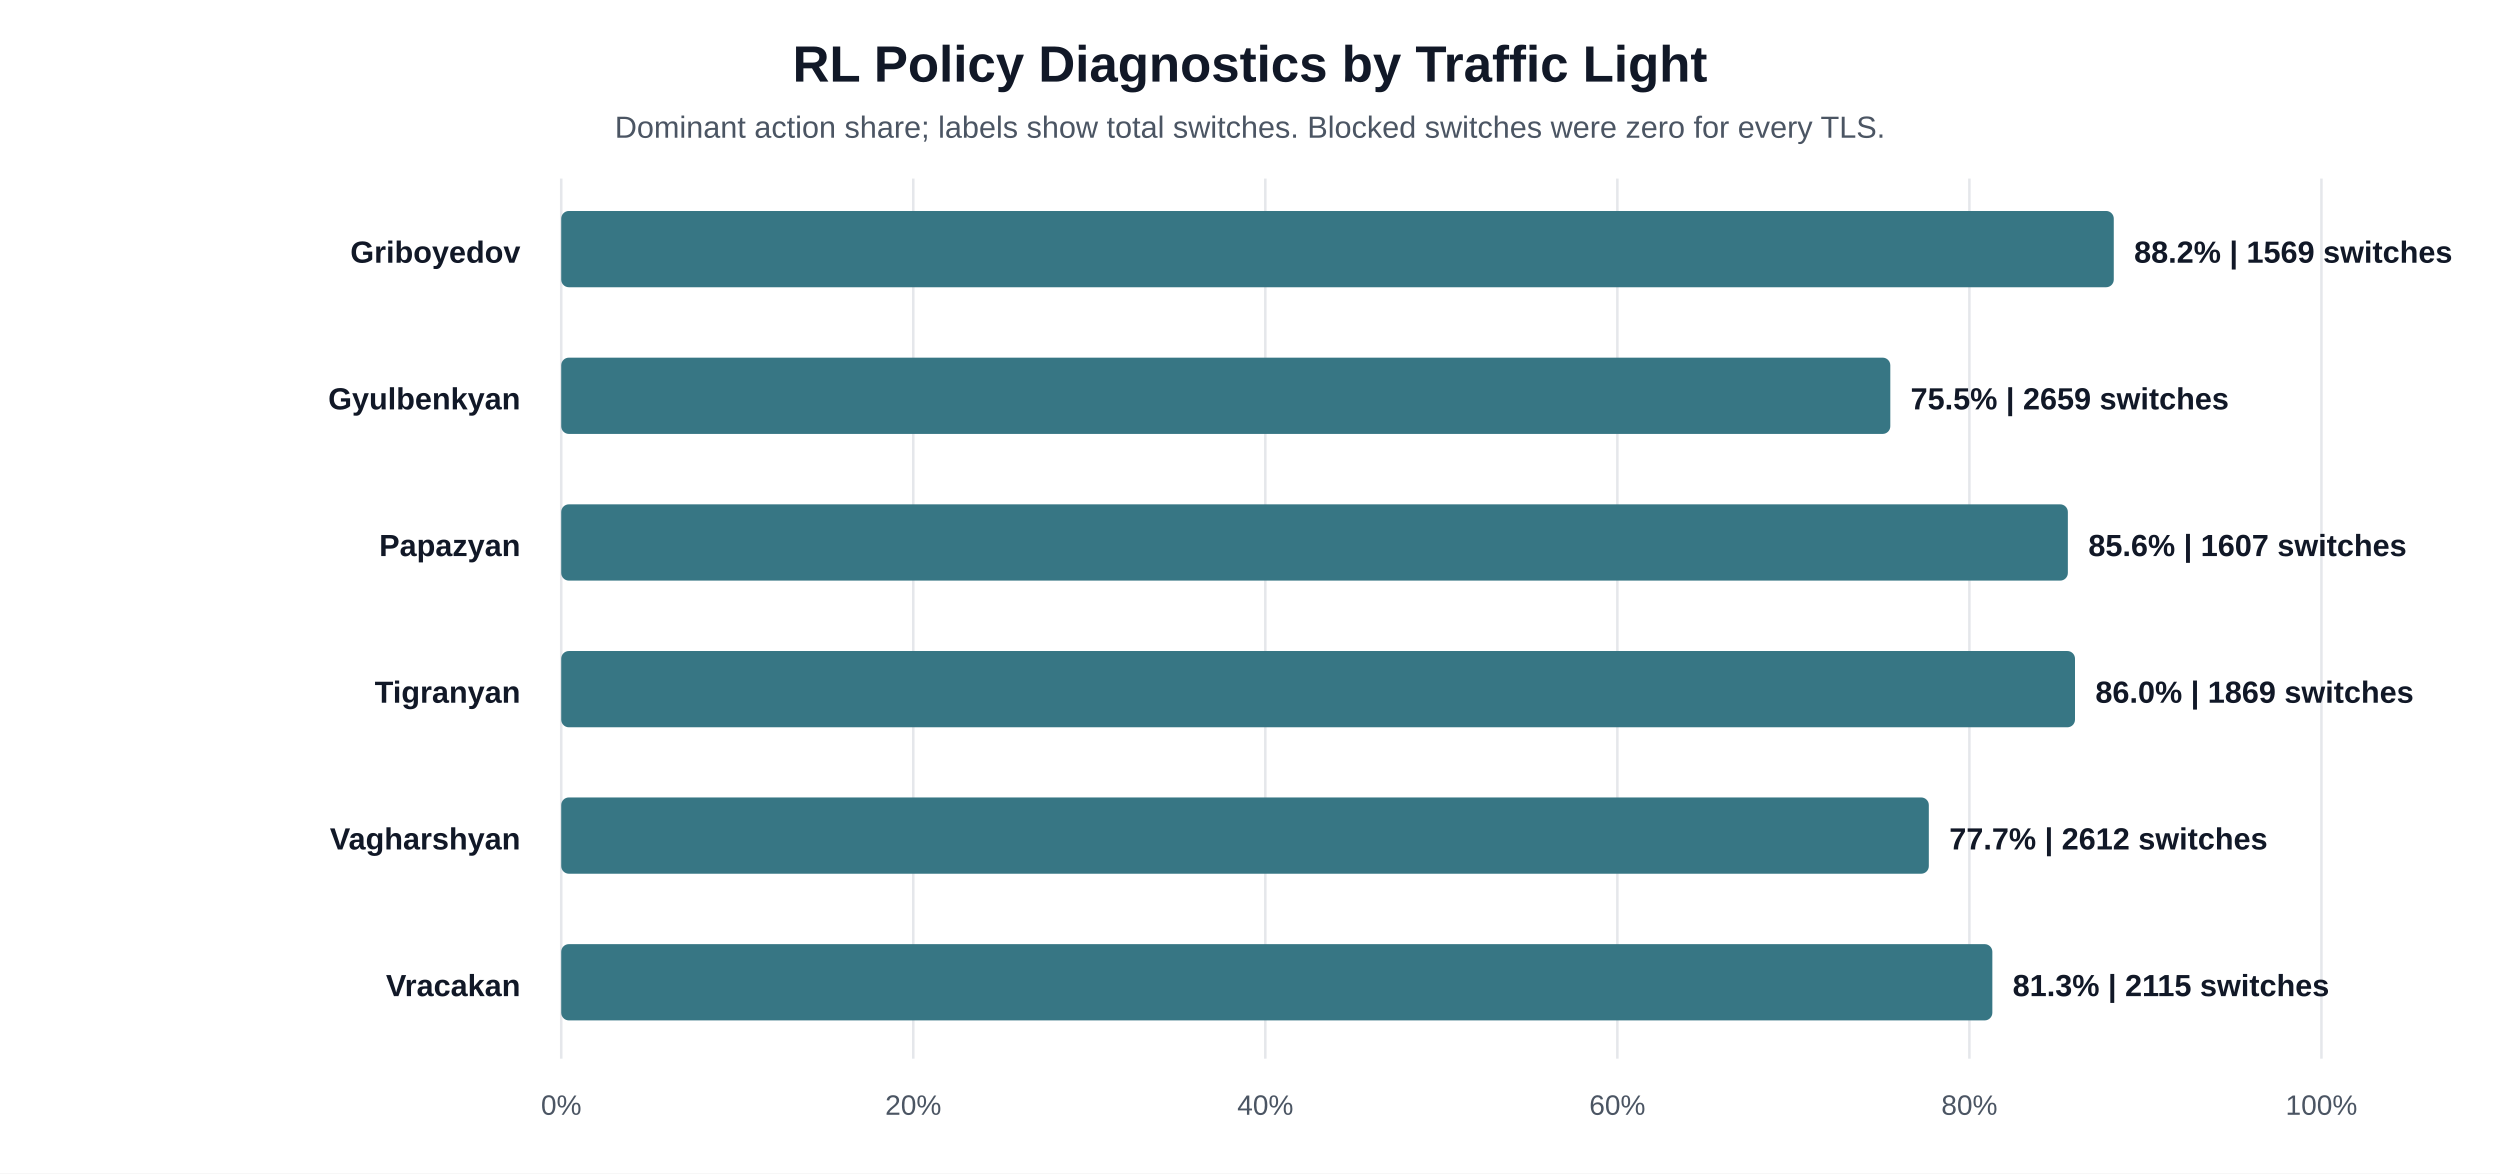
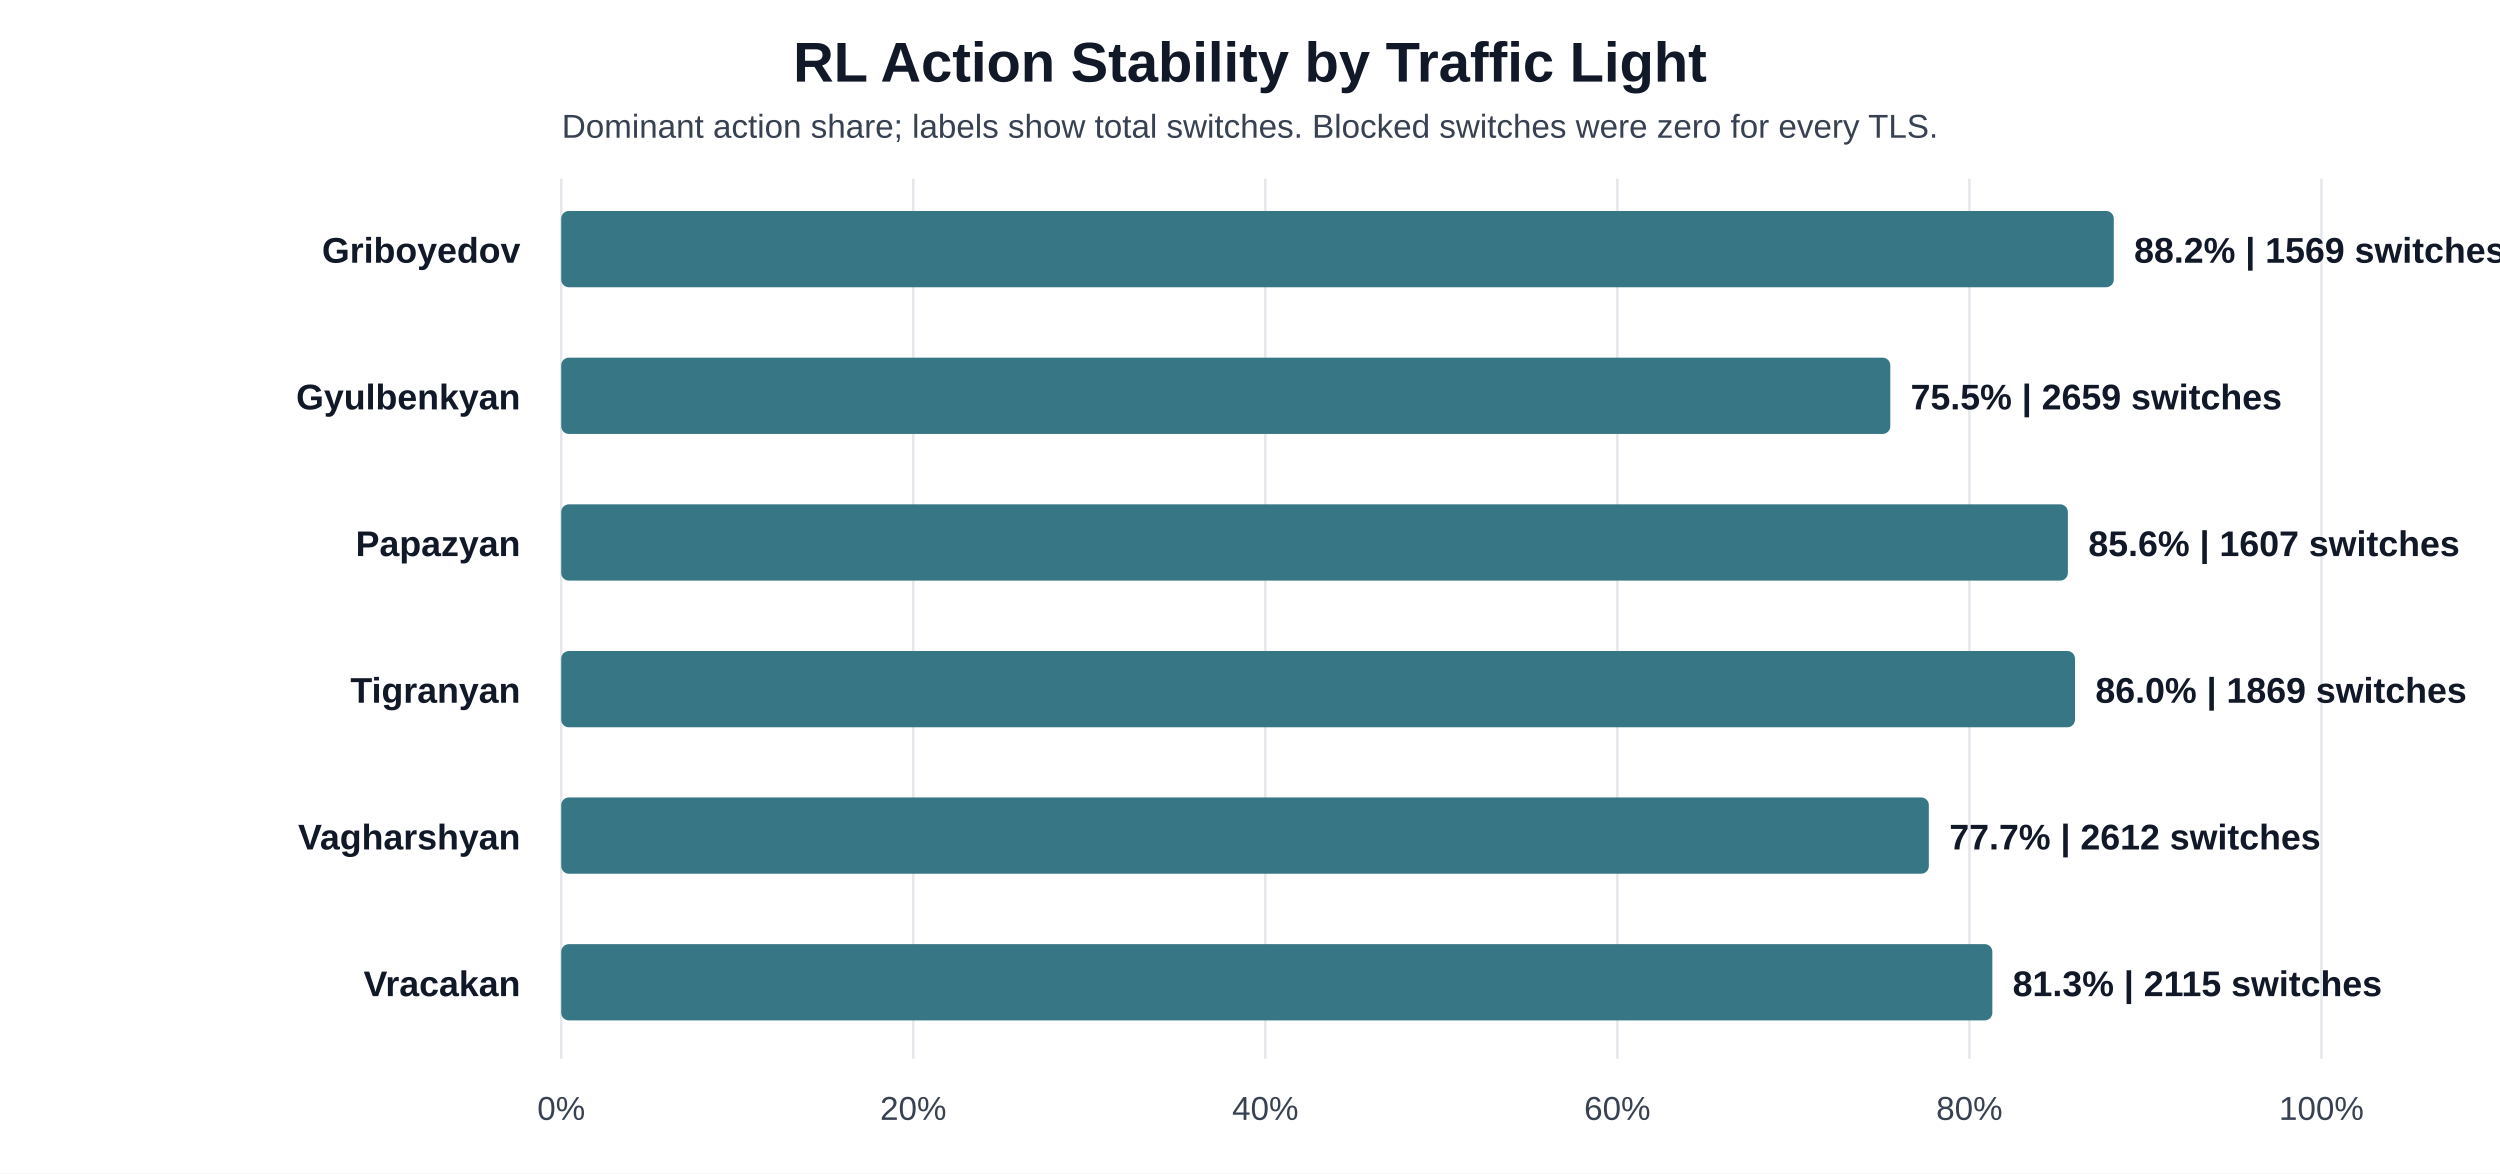
<svg xmlns="http://www.w3.org/2000/svg" width="980" height="460" viewBox="0 0 980 460">
  <rect width="100%" height="100%" fill="#FFFFFF" />
-   <text x="490.0" y="32" font-family="Arial, sans-serif" font-size="20" font-weight="700" text-anchor="middle" fill="#111827">RL Policy Diagnostics by Traffic Light</text>
-   <text x="490.0" y="54" font-family="Arial, sans-serif" font-size="12" font-weight="400" text-anchor="middle" fill="#4B5563">Dominant action share; labels show total switches. Blocked switches were zero for every TLS.</text>
+   <text x="490.0" y="32" font-family="Arial, sans-serif" font-size="22" font-weight="700" text-anchor="middle" fill="#111827">RL Action Stability by Traffic Light</text>
+   <text x="490.0" y="54" font-family="Arial, sans-serif" font-size="13" font-weight="400" text-anchor="middle" fill="#374151">Dominant action share; labels show total switches. Blocked switches were zero for every TLS.</text>
  <line x1="220.0" y1="70" x2="220.0" y2="415" stroke="#E5E7EB" />
-   <text x="220.0" y="437" font-family="Arial, sans-serif" font-size="11" font-weight="400" text-anchor="middle" fill="#4B5563">0%</text>
+   <text x="220.0" y="439" font-family="Arial, sans-serif" font-size="13" font-weight="400" text-anchor="middle" fill="#374151">0%</text>
  <line x1="358.0" y1="70" x2="358.0" y2="415" stroke="#E5E7EB" />
-   <text x="358.0" y="437" font-family="Arial, sans-serif" font-size="11" font-weight="400" text-anchor="middle" fill="#4B5563">20%</text>
+   <text x="358.0" y="439" font-family="Arial, sans-serif" font-size="13" font-weight="400" text-anchor="middle" fill="#374151">20%</text>
  <line x1="496.0" y1="70" x2="496.0" y2="415" stroke="#E5E7EB" />
-   <text x="496.0" y="437" font-family="Arial, sans-serif" font-size="11" font-weight="400" text-anchor="middle" fill="#4B5563">40%</text>
+   <text x="496.0" y="439" font-family="Arial, sans-serif" font-size="13" font-weight="400" text-anchor="middle" fill="#374151">40%</text>
  <line x1="634.0" y1="70" x2="634.0" y2="415" stroke="#E5E7EB" />
-   <text x="634.0" y="437" font-family="Arial, sans-serif" font-size="11" font-weight="400" text-anchor="middle" fill="#4B5563">60%</text>
+   <text x="634.0" y="439" font-family="Arial, sans-serif" font-size="13" font-weight="400" text-anchor="middle" fill="#374151">60%</text>
  <line x1="772.0" y1="70" x2="772.0" y2="415" stroke="#E5E7EB" />
-   <text x="772.0" y="437" font-family="Arial, sans-serif" font-size="11" font-weight="400" text-anchor="middle" fill="#4B5563">80%</text>
+   <text x="772.0" y="439" font-family="Arial, sans-serif" font-size="13" font-weight="400" text-anchor="middle" fill="#374151">80%</text>
  <line x1="910.0" y1="70" x2="910.0" y2="415" stroke="#E5E7EB" />
-   <text x="910.0" y="437" font-family="Arial, sans-serif" font-size="11" font-weight="400" text-anchor="middle" fill="#4B5563">100%</text>
-   <text x="204" y="102.982" font-family="Arial, sans-serif" font-size="12" font-weight="600" text-anchor="end" fill="#111827">Griboyedov</text>
+   <text x="910.0" y="439" font-family="Arial, sans-serif" font-size="13" font-weight="400" text-anchor="middle" fill="#374151">100%</text>
+   <text x="204" y="102.982" font-family="Arial, sans-serif" font-size="14" font-weight="700" text-anchor="end" fill="#111827">Griboyedov</text>
  <rect x="220" y="82.7" width="608.6" height="29.9" fill="#377684" rx="3" />
-   <text x="836.58" y="102.982" font-family="Arial, sans-serif" font-size="12" font-weight="600" text-anchor="start" fill="#111827">88.2% | 1569 switches</text>
-   <text x="204" y="160.482" font-family="Arial, sans-serif" font-size="12" font-weight="600" text-anchor="end" fill="#111827">Gyulbenkyan</text>
+   <text x="836.58" y="102.982" font-family="Arial, sans-serif" font-size="14" font-weight="600" text-anchor="start" fill="#111827">88.2% | 1569 switches</text>
+   <text x="204" y="160.482" font-family="Arial, sans-serif" font-size="14" font-weight="700" text-anchor="end" fill="#111827">Gyulbenkyan</text>
  <rect x="220" y="140.2" width="521.0" height="29.9" fill="#377684" rx="3" />
-   <text x="748.95" y="160.482" font-family="Arial, sans-serif" font-size="12" font-weight="600" text-anchor="start" fill="#111827">75.5% | 2659 switches</text>
-   <text x="204" y="217.982" font-family="Arial, sans-serif" font-size="12" font-weight="600" text-anchor="end" fill="#111827">Papazyan</text>
+   <text x="748.95" y="160.482" font-family="Arial, sans-serif" font-size="14" font-weight="600" text-anchor="start" fill="#111827">75.5% | 2659 switches</text>
+   <text x="204" y="217.982" font-family="Arial, sans-serif" font-size="14" font-weight="700" text-anchor="end" fill="#111827">Papazyan</text>
  <rect x="220" y="197.7" width="590.6" height="29.9" fill="#377684" rx="3" />
-   <text x="818.64" y="217.982" font-family="Arial, sans-serif" font-size="12" font-weight="600" text-anchor="start" fill="#111827">85.6% | 1607 switches</text>
-   <text x="204" y="275.482" font-family="Arial, sans-serif" font-size="12" font-weight="600" text-anchor="end" fill="#111827">Tigranyan</text>
+   <text x="818.64" y="217.982" font-family="Arial, sans-serif" font-size="14" font-weight="600" text-anchor="start" fill="#111827">85.6% | 1607 switches</text>
+   <text x="204" y="275.482" font-family="Arial, sans-serif" font-size="14" font-weight="700" text-anchor="end" fill="#111827">Tigranyan</text>
  <rect x="220" y="255.2" width="593.4" height="29.9" fill="#377684" rx="3" />
-   <text x="821.4" y="275.482" font-family="Arial, sans-serif" font-size="12" font-weight="600" text-anchor="start" fill="#111827">86.0% | 1869 switches</text>
-   <text x="204" y="332.982" font-family="Arial, sans-serif" font-size="12" font-weight="600" text-anchor="end" fill="#111827">Vagharshyan</text>
+   <text x="821.4" y="275.482" font-family="Arial, sans-serif" font-size="14" font-weight="600" text-anchor="start" fill="#111827">86.0% | 1869 switches</text>
+   <text x="204" y="332.982" font-family="Arial, sans-serif" font-size="14" font-weight="700" text-anchor="end" fill="#111827">Vagharshyan</text>
  <rect x="220" y="312.6" width="536.1" height="29.9" fill="#377684" rx="3" />
-   <text x="764.13" y="332.982" font-family="Arial, sans-serif" font-size="12" font-weight="600" text-anchor="start" fill="#111827">77.7% | 2612 switches</text>
-   <text x="204" y="390.482" font-family="Arial, sans-serif" font-size="12" font-weight="600" text-anchor="end" fill="#111827">Vracakan</text>
+   <text x="764.13" y="332.982" font-family="Arial, sans-serif" font-size="14" font-weight="600" text-anchor="start" fill="#111827">77.7% | 2612 switches</text>
+   <text x="204" y="390.482" font-family="Arial, sans-serif" font-size="14" font-weight="700" text-anchor="end" fill="#111827">Vracakan</text>
  <rect x="220" y="370.1" width="561.0" height="29.9" fill="#377684" rx="3" />
-   <text x="788.97" y="390.482" font-family="Arial, sans-serif" font-size="12" font-weight="600" text-anchor="start" fill="#111827">81.3% | 2115 switches</text>
+   <text x="788.97" y="390.482" font-family="Arial, sans-serif" font-size="14" font-weight="600" text-anchor="start" fill="#111827">81.3% | 2115 switches</text>
</svg>
